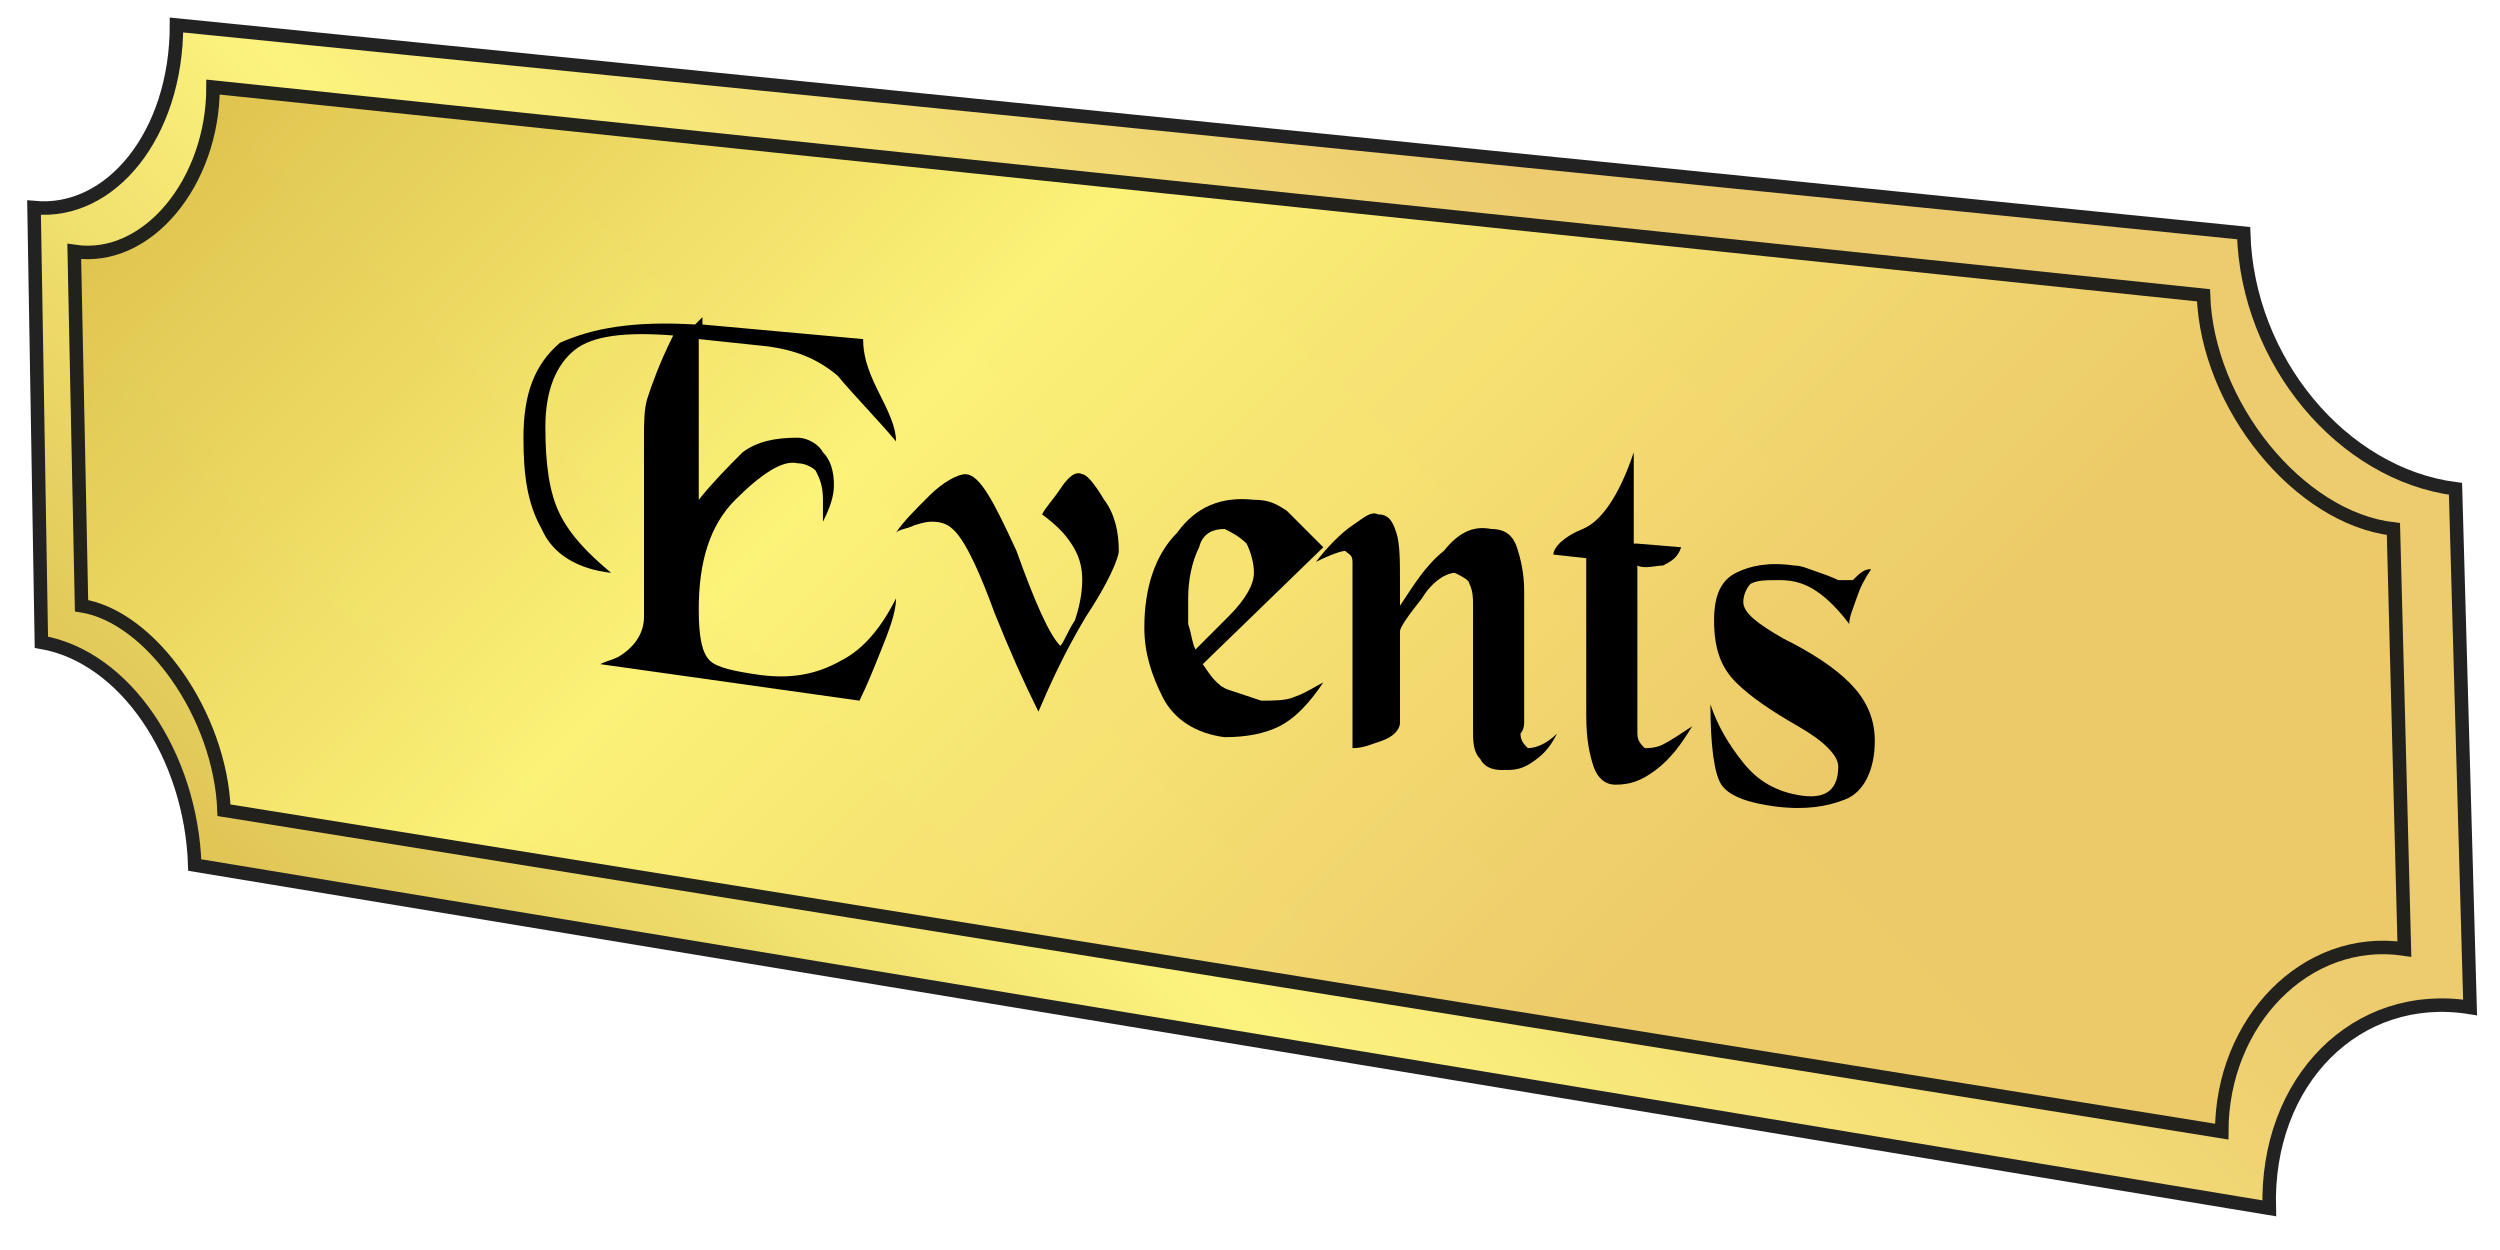
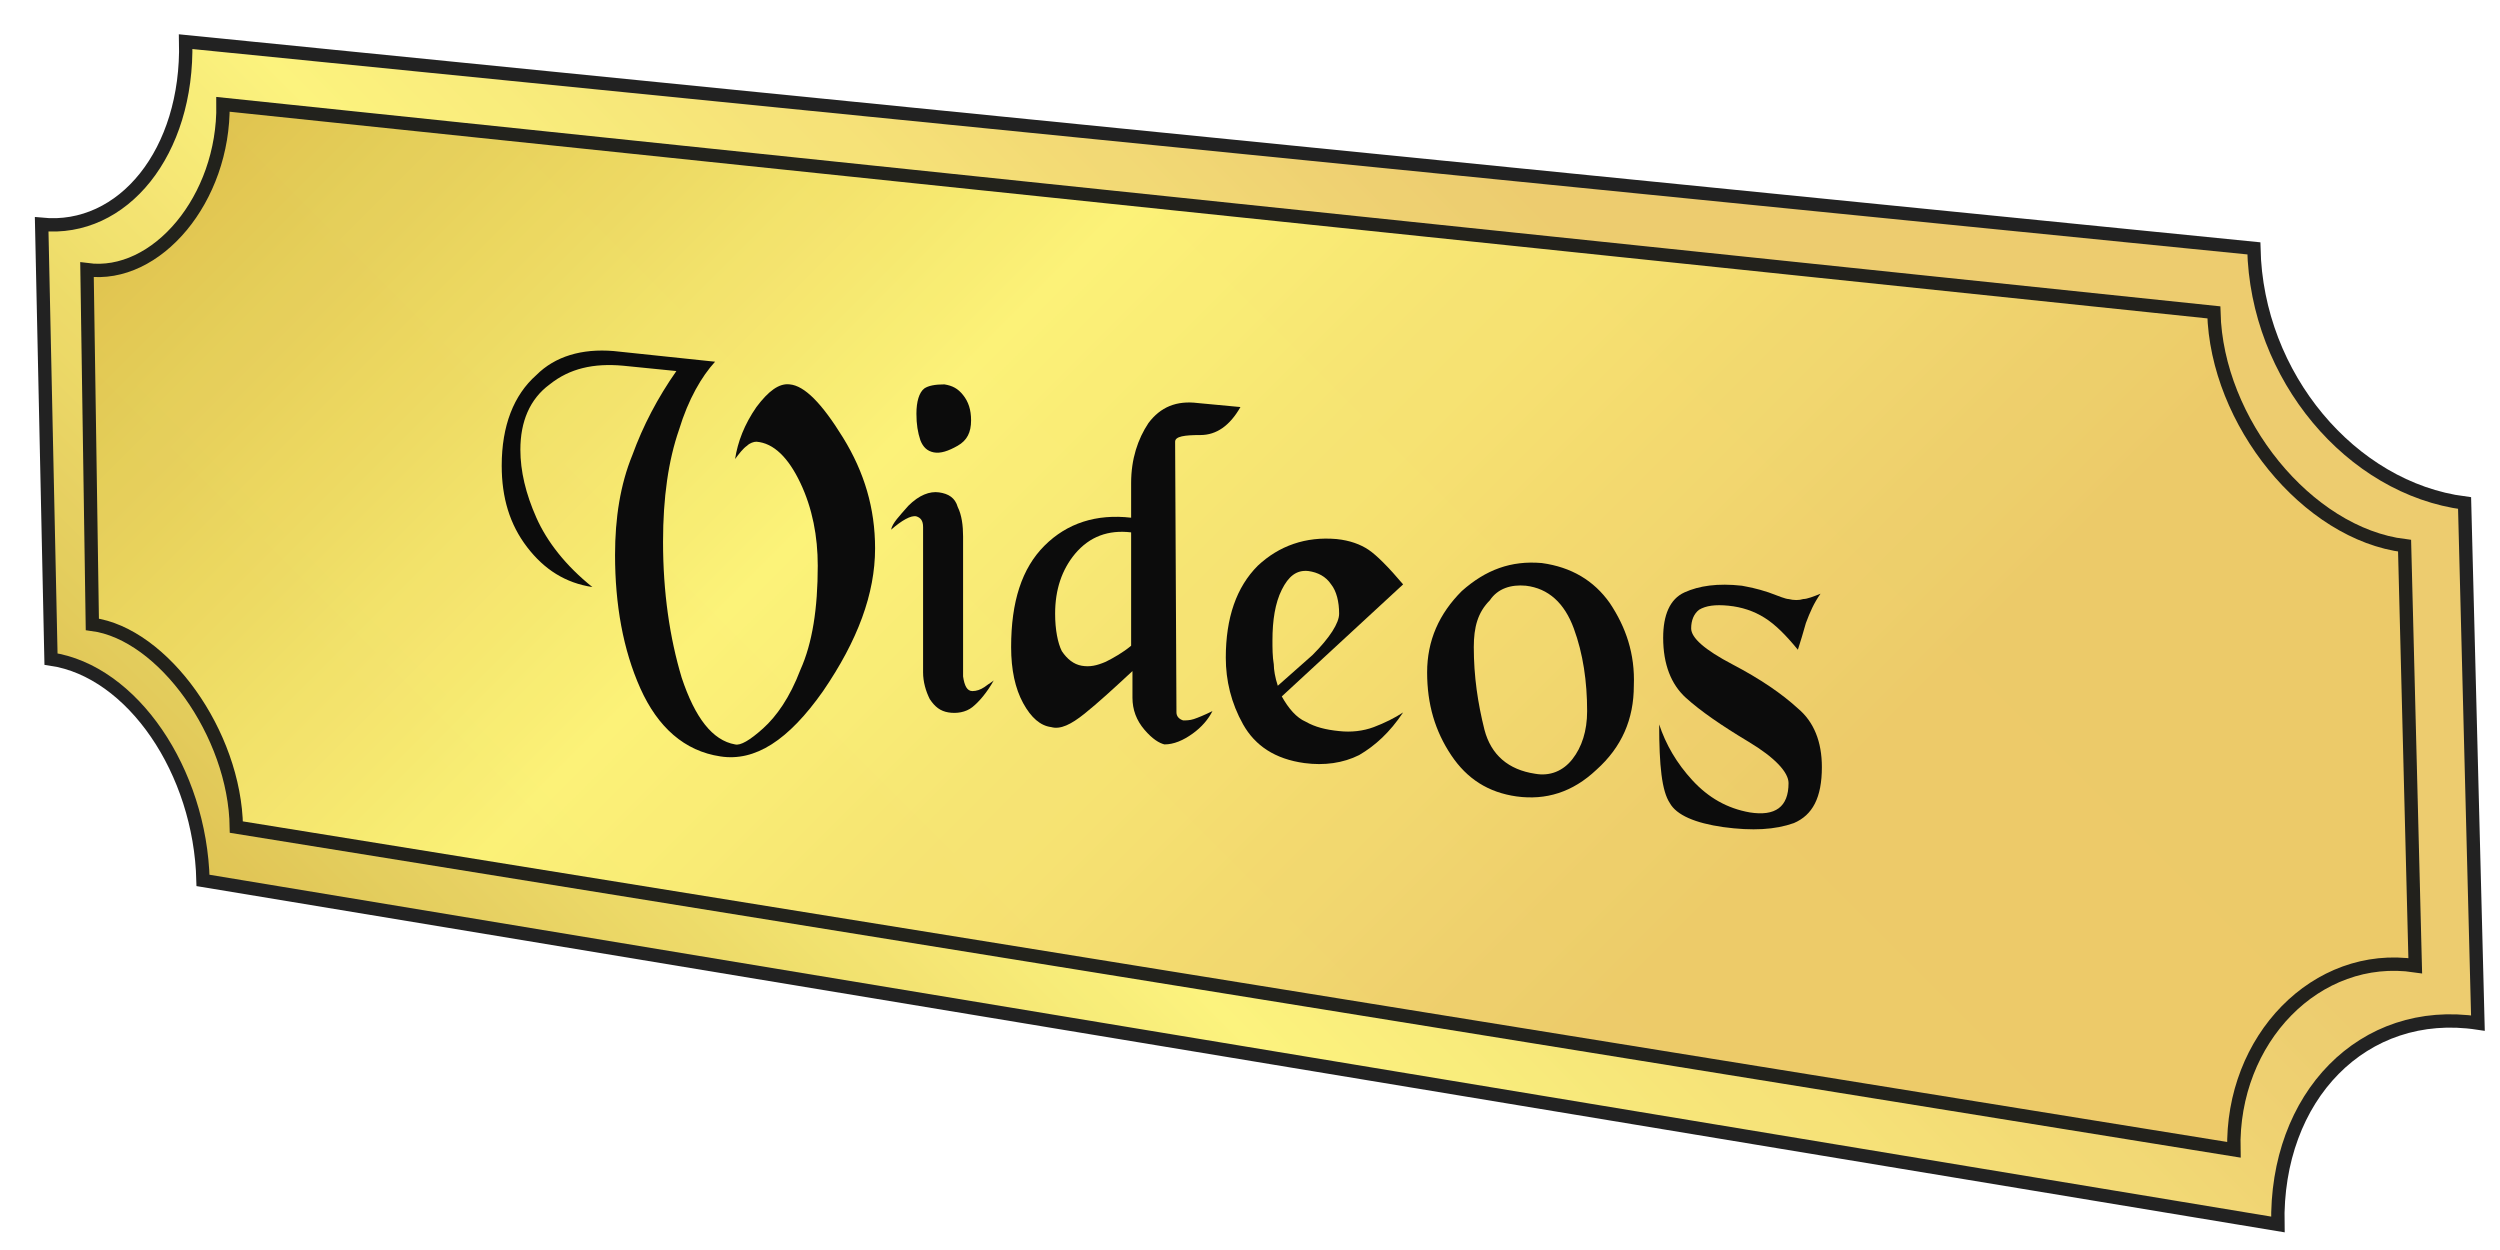
<svg xmlns="http://www.w3.org/2000/svg" width="60" height="30" viewBox="0 0 60 30" fill="none">
  <g opacity="0.95">
    <g opacity="0.95">
-       <path opacity="0.95" d="M4.236 0.6L53.848 5.596C53.936 8.664 56.215 11.382 58.932 11.732L59.282 24.179C56.565 23.741 54.374 25.932 54.462 29L4.674 20.761C4.586 18.131 3.009 15.764 0.993 15.414L0.817 4.983C2.658 5.158 4.236 3.23 4.236 0.6Z" fill="url(#paint0_linear)" stroke="black" stroke-width="0.324" stroke-miterlimit="10" />
-       <path opacity="0.95" d="M5.113 2.09L52.884 7.087C52.971 9.716 55.163 12.434 57.442 12.696L57.705 22.777C55.338 22.426 53.322 24.53 53.322 27.159L5.376 19.446C5.288 17.167 3.622 14.8 1.957 14.537L1.782 6.035C3.535 6.298 5.113 4.369 5.113 2.09Z" fill="url(#paint1_linear)" stroke="black" stroke-width="0.324" stroke-miterlimit="10" />
+       <path opacity="0.95" d="M4.456 1L54.093 5.961C54.157 9.033 56.43 11.721 59.15 12.073L59.47 24.554C56.718 24.138 54.605 26.315 54.669 29.387L4.872 21.13C4.808 18.506 3.176 16.106 1.224 15.818L1 5.384C2.952 5.576 4.52 3.656 4.456 1Z" fill="url(#paint0_linear_1361_185)" stroke="black" stroke-width="0.32" stroke-miterlimit="10" />
+       <path opacity="0.95" d="M5.352 2.504L53.133 7.497C53.197 10.121 55.373 12.809 57.71 13.097L57.966 23.178C55.597 22.826 53.549 24.939 53.613 27.595L5.672 19.85C5.64 17.61 3.912 15.21 2.216 14.985L2.088 6.473C3.752 6.697 5.384 4.776 5.352 2.504Z" fill="url(#paint1_linear_1361_185)" stroke="black" stroke-width="0.32" stroke-miterlimit="10" />
    </g>
+     <path d="M14.729 8.425L17.162 8.681C16.841 9.033 16.521 9.577 16.297 10.313C16.041 11.049 15.913 11.945 15.913 13.001C15.913 14.217 16.073 15.306 16.361 16.266C16.681 17.226 17.098 17.77 17.642 17.866C17.77 17.898 17.994 17.77 18.314 17.482C18.634 17.194 18.954 16.746 19.21 16.074C19.498 15.434 19.626 14.601 19.626 13.577C19.626 12.873 19.498 12.201 19.21 11.593C18.922 10.985 18.57 10.633 18.154 10.601C18.09 10.601 17.994 10.633 17.93 10.697C17.834 10.761 17.738 10.889 17.642 11.017C17.706 10.601 17.866 10.185 18.154 9.769C18.442 9.385 18.698 9.193 18.954 9.225C19.306 9.257 19.722 9.673 20.234 10.505C20.746 11.337 21.002 12.201 21.002 13.161C21.002 14.249 20.586 15.37 19.754 16.586C18.922 17.77 18.122 18.282 17.29 18.154C16.425 18.026 15.785 17.45 15.369 16.522C14.953 15.594 14.761 14.505 14.761 13.321C14.761 12.425 14.889 11.625 15.177 10.921C15.433 10.217 15.785 9.545 16.233 8.905L14.953 8.777C14.249 8.713 13.673 8.841 13.193 9.225C12.713 9.577 12.489 10.121 12.489 10.793C12.489 11.305 12.617 11.849 12.873 12.425C13.129 13.001 13.577 13.577 14.217 14.089C13.577 13.993 13.065 13.673 12.649 13.129C12.233 12.585 12.041 11.945 12.041 11.177C12.041 10.217 12.329 9.481 12.873 9.001C13.321 8.553 13.961 8.361 14.729 8.425Z" fill="black" />
+     <path d="M22.538 11.817C22.762 11.849 22.922 11.945 22.986 12.169C23.082 12.361 23.114 12.617 23.114 12.873V16.234C23.146 16.458 23.21 16.586 23.338 16.586C23.434 16.586 23.53 16.554 23.626 16.49C23.754 16.394 23.818 16.362 23.85 16.33C23.69 16.618 23.498 16.842 23.338 16.97C23.178 17.098 22.954 17.13 22.762 17.098C22.57 17.066 22.442 16.97 22.314 16.778C22.218 16.586 22.154 16.362 22.154 16.138V12.649C22.154 12.489 22.09 12.425 21.994 12.393C21.866 12.361 21.642 12.489 21.386 12.713C21.418 12.553 21.578 12.393 21.802 12.137C22.058 11.881 22.314 11.785 22.538 11.817ZM22.666 9.225C22.858 9.257 22.986 9.321 23.114 9.481C23.242 9.641 23.306 9.833 23.306 10.089C23.306 10.377 23.21 10.569 22.986 10.697C22.762 10.825 22.57 10.889 22.41 10.857C22.25 10.825 22.154 10.729 22.09 10.569C22.026 10.377 21.994 10.185 21.994 9.929C21.994 9.641 22.058 9.417 22.186 9.321C22.282 9.257 22.442 9.225 22.666 9.225Z" fill="black" />
+     <path d="M28.235 17.098C28.235 17.194 28.299 17.258 28.395 17.29C28.459 17.29 28.555 17.29 28.651 17.258C28.747 17.226 28.907 17.162 29.099 17.066C29.003 17.258 28.843 17.45 28.619 17.61C28.395 17.77 28.171 17.866 27.947 17.866C27.819 17.834 27.659 17.738 27.467 17.514C27.275 17.29 27.179 17.034 27.179 16.746V16.106C26.731 16.522 26.347 16.874 26.027 17.13C25.707 17.386 25.451 17.514 25.227 17.45C24.971 17.418 24.747 17.226 24.555 16.874C24.363 16.522 24.267 16.074 24.267 15.53C24.267 14.441 24.523 13.641 25.067 13.097C25.611 12.553 26.315 12.329 27.147 12.425V11.593C27.147 11.017 27.307 10.537 27.563 10.153C27.851 9.769 28.235 9.609 28.747 9.673L29.771 9.769C29.515 10.217 29.195 10.441 28.811 10.441C28.427 10.441 28.203 10.473 28.203 10.601L28.235 17.098ZM25.323 14.729C25.323 15.114 25.387 15.434 25.483 15.626C25.611 15.818 25.771 15.946 25.963 15.978C26.155 16.01 26.315 15.978 26.539 15.882C26.731 15.786 26.955 15.658 27.147 15.498V12.777C26.603 12.713 26.155 12.873 25.803 13.289C25.483 13.673 25.323 14.153 25.323 14.729Z" fill="black" />
+     <path d="M32.075 12.937C32.395 12.969 32.651 13.065 32.843 13.193C33.035 13.321 33.323 13.609 33.675 14.025L30.763 16.714C30.923 17.002 31.115 17.226 31.339 17.322C31.563 17.45 31.819 17.514 32.139 17.546C32.427 17.578 32.715 17.546 32.971 17.45C33.227 17.354 33.483 17.226 33.675 17.098C33.355 17.578 33.003 17.898 32.619 18.122C32.235 18.314 31.787 18.378 31.307 18.314C30.603 18.218 30.123 17.898 29.835 17.386C29.547 16.874 29.419 16.33 29.419 15.786C29.419 14.825 29.675 14.089 30.187 13.577C30.699 13.097 31.339 12.873 32.075 12.937ZM30.667 16.458C30.955 16.202 31.211 15.977 31.499 15.722C31.915 15.306 32.139 14.953 32.139 14.729C32.139 14.441 32.075 14.185 31.947 14.025C31.819 13.833 31.627 13.737 31.403 13.705C31.115 13.673 30.923 13.833 30.763 14.153C30.603 14.473 30.539 14.889 30.539 15.37C30.539 15.562 30.539 15.754 30.571 15.945C30.571 16.073 30.603 16.266 30.667 16.458Z" fill="black" />
+     <path d="M37.003 13.513C37.707 13.609 38.251 13.929 38.635 14.473C39.02 15.05 39.243 15.69 39.212 16.458C39.212 17.258 38.923 17.93 38.315 18.474C37.739 19.018 37.099 19.21 36.395 19.114C35.723 19.018 35.211 18.698 34.827 18.122C34.443 17.546 34.251 16.906 34.251 16.138C34.251 15.37 34.539 14.729 35.083 14.185C35.659 13.673 36.267 13.449 37.003 13.513ZM35.371 15.53C35.371 16.234 35.467 16.874 35.627 17.514C35.787 18.122 36.203 18.474 36.843 18.57C37.195 18.634 37.515 18.506 37.739 18.218C37.963 17.93 38.091 17.546 38.091 17.066C38.091 16.362 37.995 15.69 37.771 15.082C37.547 14.473 37.163 14.121 36.619 14.057C36.267 14.025 35.947 14.121 35.755 14.409C35.467 14.697 35.371 15.05 35.371 15.53Z" fill="black" />
+     <path d="M43.693 14.249C43.533 14.473 43.437 14.698 43.341 14.954C43.277 15.178 43.213 15.402 43.149 15.594C42.861 15.242 42.605 14.986 42.349 14.826C42.093 14.665 41.804 14.569 41.484 14.537C41.164 14.505 40.94 14.537 40.78 14.633C40.652 14.73 40.588 14.89 40.588 15.082C40.588 15.306 40.908 15.594 41.581 15.946C42.253 16.298 42.765 16.65 43.149 17.002C43.533 17.322 43.725 17.802 43.725 18.41C43.725 19.146 43.501 19.562 43.053 19.754C42.605 19.914 42.06 19.946 41.356 19.85C40.684 19.754 40.236 19.562 40.076 19.274C39.884 18.986 39.82 18.378 39.82 17.386C39.98 17.866 40.236 18.314 40.62 18.73C41.004 19.146 41.453 19.402 41.996 19.498C42.605 19.594 42.925 19.37 42.925 18.794C42.925 18.538 42.605 18.186 41.965 17.802C41.325 17.418 40.812 17.066 40.46 16.746C40.108 16.426 39.916 15.946 39.916 15.306C39.916 14.762 40.076 14.377 40.428 14.217C40.78 14.057 41.228 13.993 41.804 14.057C41.965 14.089 42.157 14.121 42.445 14.217C42.701 14.313 42.861 14.377 42.925 14.377C43.053 14.409 43.181 14.409 43.277 14.377C43.373 14.377 43.533 14.313 43.693 14.249Z" fill="black" />
  </g>
-   <path d="M16.683 7.788L16.858 7.612V7.788L20.715 8.138C20.715 8.489 20.802 8.839 21.065 9.365C21.328 9.891 21.504 10.242 21.504 10.592C21.065 10.067 20.54 9.541 20.101 9.015C19.575 8.576 19.049 8.401 18.436 8.314L16.77 8.138V11.995C17.121 11.557 17.472 11.206 17.822 10.855C18.173 10.592 18.611 10.505 19.137 10.505C19.4 10.505 19.663 10.68 19.751 10.855C19.926 11.031 20.014 11.294 20.014 11.644C20.014 11.907 19.926 12.17 19.751 12.521C19.751 12.346 19.751 12.17 19.751 11.995C19.751 11.644 19.663 11.469 19.575 11.294C19.488 11.206 19.312 11.118 19.137 11.118C18.786 11.031 18.261 11.381 17.647 11.995C17.033 12.609 16.77 13.485 16.77 14.625C16.77 15.326 16.858 15.676 17.033 15.852C17.209 16.027 17.647 16.115 18.261 16.202C18.962 16.29 19.575 16.202 20.189 15.852C20.715 15.589 21.153 15.063 21.504 14.362C21.504 14.712 21.328 15.15 21.153 15.589C20.978 16.027 20.802 16.465 20.627 16.816L14.404 15.939C14.579 15.852 14.667 15.852 14.842 15.764C15.28 15.501 15.456 15.15 15.456 14.8V10.505C15.456 10.154 15.456 9.804 15.543 9.541C15.631 9.278 15.806 8.752 16.157 8.051C15.017 7.963 14.228 8.051 13.79 8.401C13.352 8.752 13.089 9.365 13.089 10.242C13.089 11.118 13.177 11.82 13.44 12.346C13.703 12.871 14.141 13.31 14.667 13.748C13.878 13.66 13.264 13.31 13.001 12.696C12.651 12.083 12.563 11.381 12.563 10.505C12.563 9.453 12.826 8.752 13.44 8.226C14.228 7.875 15.193 7.7 16.683 7.788Z" fill="black" />
-   <path d="M25.974 11.381C26.062 11.381 26.237 11.556 26.5 11.995C26.763 12.345 26.851 12.784 26.851 13.222C26.851 13.397 26.588 14.011 26.062 14.8C25.536 15.676 25.185 16.465 24.922 17.079C24.572 16.378 24.221 15.589 23.87 14.712C23.52 13.748 23.257 13.222 23.081 12.959C22.906 12.696 22.731 12.521 22.38 12.521C22.293 12.521 22.205 12.521 21.942 12.608C21.767 12.696 21.591 12.696 21.504 12.784C21.679 12.521 21.942 12.258 22.293 11.907C22.643 11.556 22.994 11.381 23.169 11.381C23.52 11.381 23.87 12.082 24.396 13.222C24.834 14.449 25.185 15.238 25.448 15.501C25.536 15.413 25.623 15.15 25.799 14.887C25.886 14.624 25.974 14.274 25.974 13.923C25.974 13.572 25.886 13.31 25.711 13.047C25.536 12.784 25.36 12.608 25.01 12.345C25.098 12.17 25.273 11.995 25.448 11.732C25.623 11.469 25.799 11.293 25.974 11.381Z" fill="black" />
-   <path d="M30.094 11.995C30.444 11.995 30.62 12.083 30.883 12.258C31.058 12.433 31.321 12.696 31.759 13.134L28.867 15.939C29.042 16.202 29.217 16.465 29.48 16.553C29.743 16.641 30.006 16.728 30.269 16.816C30.532 16.816 30.883 16.816 31.058 16.728C31.321 16.641 31.584 16.465 31.759 16.378C31.409 16.904 31.058 17.254 30.707 17.43C30.357 17.605 29.918 17.692 29.392 17.692C28.691 17.605 28.165 17.254 27.902 16.728C27.639 16.202 27.464 15.676 27.464 15.063C27.464 14.099 27.727 13.31 28.253 12.784C28.691 12.17 29.305 11.907 30.094 11.995ZM28.691 15.589C28.954 15.326 29.217 15.063 29.48 14.8C29.918 14.362 30.094 14.011 30.094 13.748C30.094 13.485 30.006 13.222 29.918 13.047C29.743 12.871 29.568 12.784 29.392 12.696C29.13 12.696 28.867 12.784 28.779 13.134C28.604 13.485 28.516 13.923 28.516 14.362C28.516 14.537 28.516 14.8 28.516 14.975C28.604 15.238 28.604 15.413 28.691 15.589Z" fill="black" />
-   <path d="M36.492 17.605C36.492 17.78 36.58 17.867 36.668 17.955C36.843 17.955 37.106 17.867 37.369 17.605C37.194 17.955 37.018 18.131 36.755 18.306C36.492 18.481 36.317 18.481 36.054 18.481C35.791 18.481 35.616 18.393 35.528 18.218C35.353 18.043 35.353 17.78 35.353 17.517V14.537C35.353 14.361 35.353 14.186 35.265 14.011C35.265 13.923 35.09 13.835 34.915 13.748C34.739 13.748 34.389 13.923 34.126 14.361C33.775 14.8 33.6 15.063 33.6 15.15V17.342C33.6 17.517 33.425 17.692 33.161 17.78C32.898 17.867 32.723 17.955 32.46 17.955V13.485C32.46 13.309 32.373 13.309 32.285 13.222C32.197 13.222 31.934 13.309 31.584 13.485C31.847 13.134 32.197 12.784 32.46 12.608C32.723 12.433 32.899 12.258 33.074 12.345C33.337 12.345 33.425 12.521 33.512 12.784C33.6 13.047 33.6 13.485 33.6 14.011V14.537C33.95 14.011 34.213 13.572 34.652 13.222C35.002 12.784 35.353 12.608 35.791 12.696C36.142 12.696 36.317 12.871 36.405 13.134C36.492 13.397 36.58 13.748 36.58 14.186C36.58 14.361 36.58 14.449 36.58 14.537C36.58 14.624 36.58 14.8 36.58 14.887C36.58 15.15 36.58 15.413 36.58 15.676C36.58 15.939 36.58 16.29 36.58 16.728C36.58 16.991 36.58 17.166 36.58 17.342C36.58 17.517 36.492 17.605 36.492 17.605Z" fill="black" />
-   <path d="M39.297 13.047L40.349 13.134C40.261 13.397 40.086 13.485 39.911 13.573C39.736 13.573 39.473 13.66 39.297 13.573V17.605C39.297 17.78 39.385 17.868 39.473 17.955C39.56 17.955 39.736 17.955 39.911 17.868C40.086 17.78 40.349 17.605 40.612 17.43C40.349 17.868 40.086 18.218 39.736 18.481C39.385 18.744 39.122 18.832 38.771 18.832C38.508 18.832 38.333 18.657 38.245 18.394C38.158 18.131 38.07 17.78 38.07 17.166V13.397L37.281 13.31C37.281 13.134 37.544 12.871 37.983 12.696C38.421 12.521 38.859 11.907 39.21 10.855V13.047H39.297Z" fill="black" />
-   <path d="M44.907 13.66C44.732 13.923 44.644 14.099 44.556 14.362C44.469 14.625 44.381 14.8 44.381 14.975C44.118 14.625 43.855 14.362 43.592 14.186C43.329 14.011 43.066 13.923 42.716 13.923C42.365 13.923 42.19 13.923 42.014 14.011C41.927 14.099 41.839 14.274 41.839 14.449C41.839 14.712 42.19 14.975 42.803 15.326C43.505 15.676 44.031 16.027 44.381 16.378C44.732 16.728 44.995 17.166 44.995 17.78C44.995 18.481 44.732 19.007 44.294 19.183C43.855 19.358 43.329 19.445 42.628 19.358C41.927 19.27 41.489 19.095 41.313 18.832C41.138 18.569 41.05 17.868 41.05 16.904C41.226 17.43 41.489 17.868 41.839 18.306C42.19 18.744 42.628 19.007 43.242 19.095C43.855 19.183 44.118 18.92 44.118 18.394C44.118 18.131 43.768 17.78 43.154 17.43C42.54 17.079 42.014 16.728 41.664 16.378C41.313 16.027 41.138 15.589 41.138 14.887C41.138 14.274 41.313 13.923 41.664 13.748C42.014 13.573 42.453 13.485 43.066 13.573C43.242 13.573 43.417 13.66 43.68 13.748C43.943 13.836 44.118 13.923 44.118 13.923C44.294 13.923 44.381 13.923 44.469 13.923C44.644 13.748 44.732 13.66 44.907 13.66Z" fill="black" />
  <defs>
-     <linearGradient id="paint0_linear" x1="46.171" y1="-2.093" x2="13.978" y2="30.1" gradientUnits="userSpaceOnUse">
+     <linearGradient id="paint0_linear_1361_185" x1="46.451" y1="-1.675" x2="14.25" y2="30.527" gradientUnits="userSpaceOnUse">
      <stop stop-color="#EAC459" />
      <stop offset="0.01" stop-color="#EAC459" />
      <stop offset="0.25" stop-color="#EAC459" />
      <stop offset="0.67" stop-color="#FCF16B" />
      <stop offset="1" stop-color="#DABB3B" />
    </linearGradient>
-     <linearGradient id="paint1_linear" x1="48.189" y1="32.324" x2="11.52" y2="-4.344" gradientUnits="userSpaceOnUse">
+     <linearGradient id="paint1_linear_1361_185" x1="48.469" y1="32.752" x2="11.79" y2="-3.927" gradientUnits="userSpaceOnUse">
      <stop stop-color="#EAC459" />
      <stop offset="0.01" stop-color="#EAC459" />
      <stop offset="0.25" stop-color="#EAC459" />
      <stop offset="0.67" stop-color="#FCF16B" />
      <stop offset="1" stop-color="#DABB3B" />
    </linearGradient>
  </defs>
</svg>
